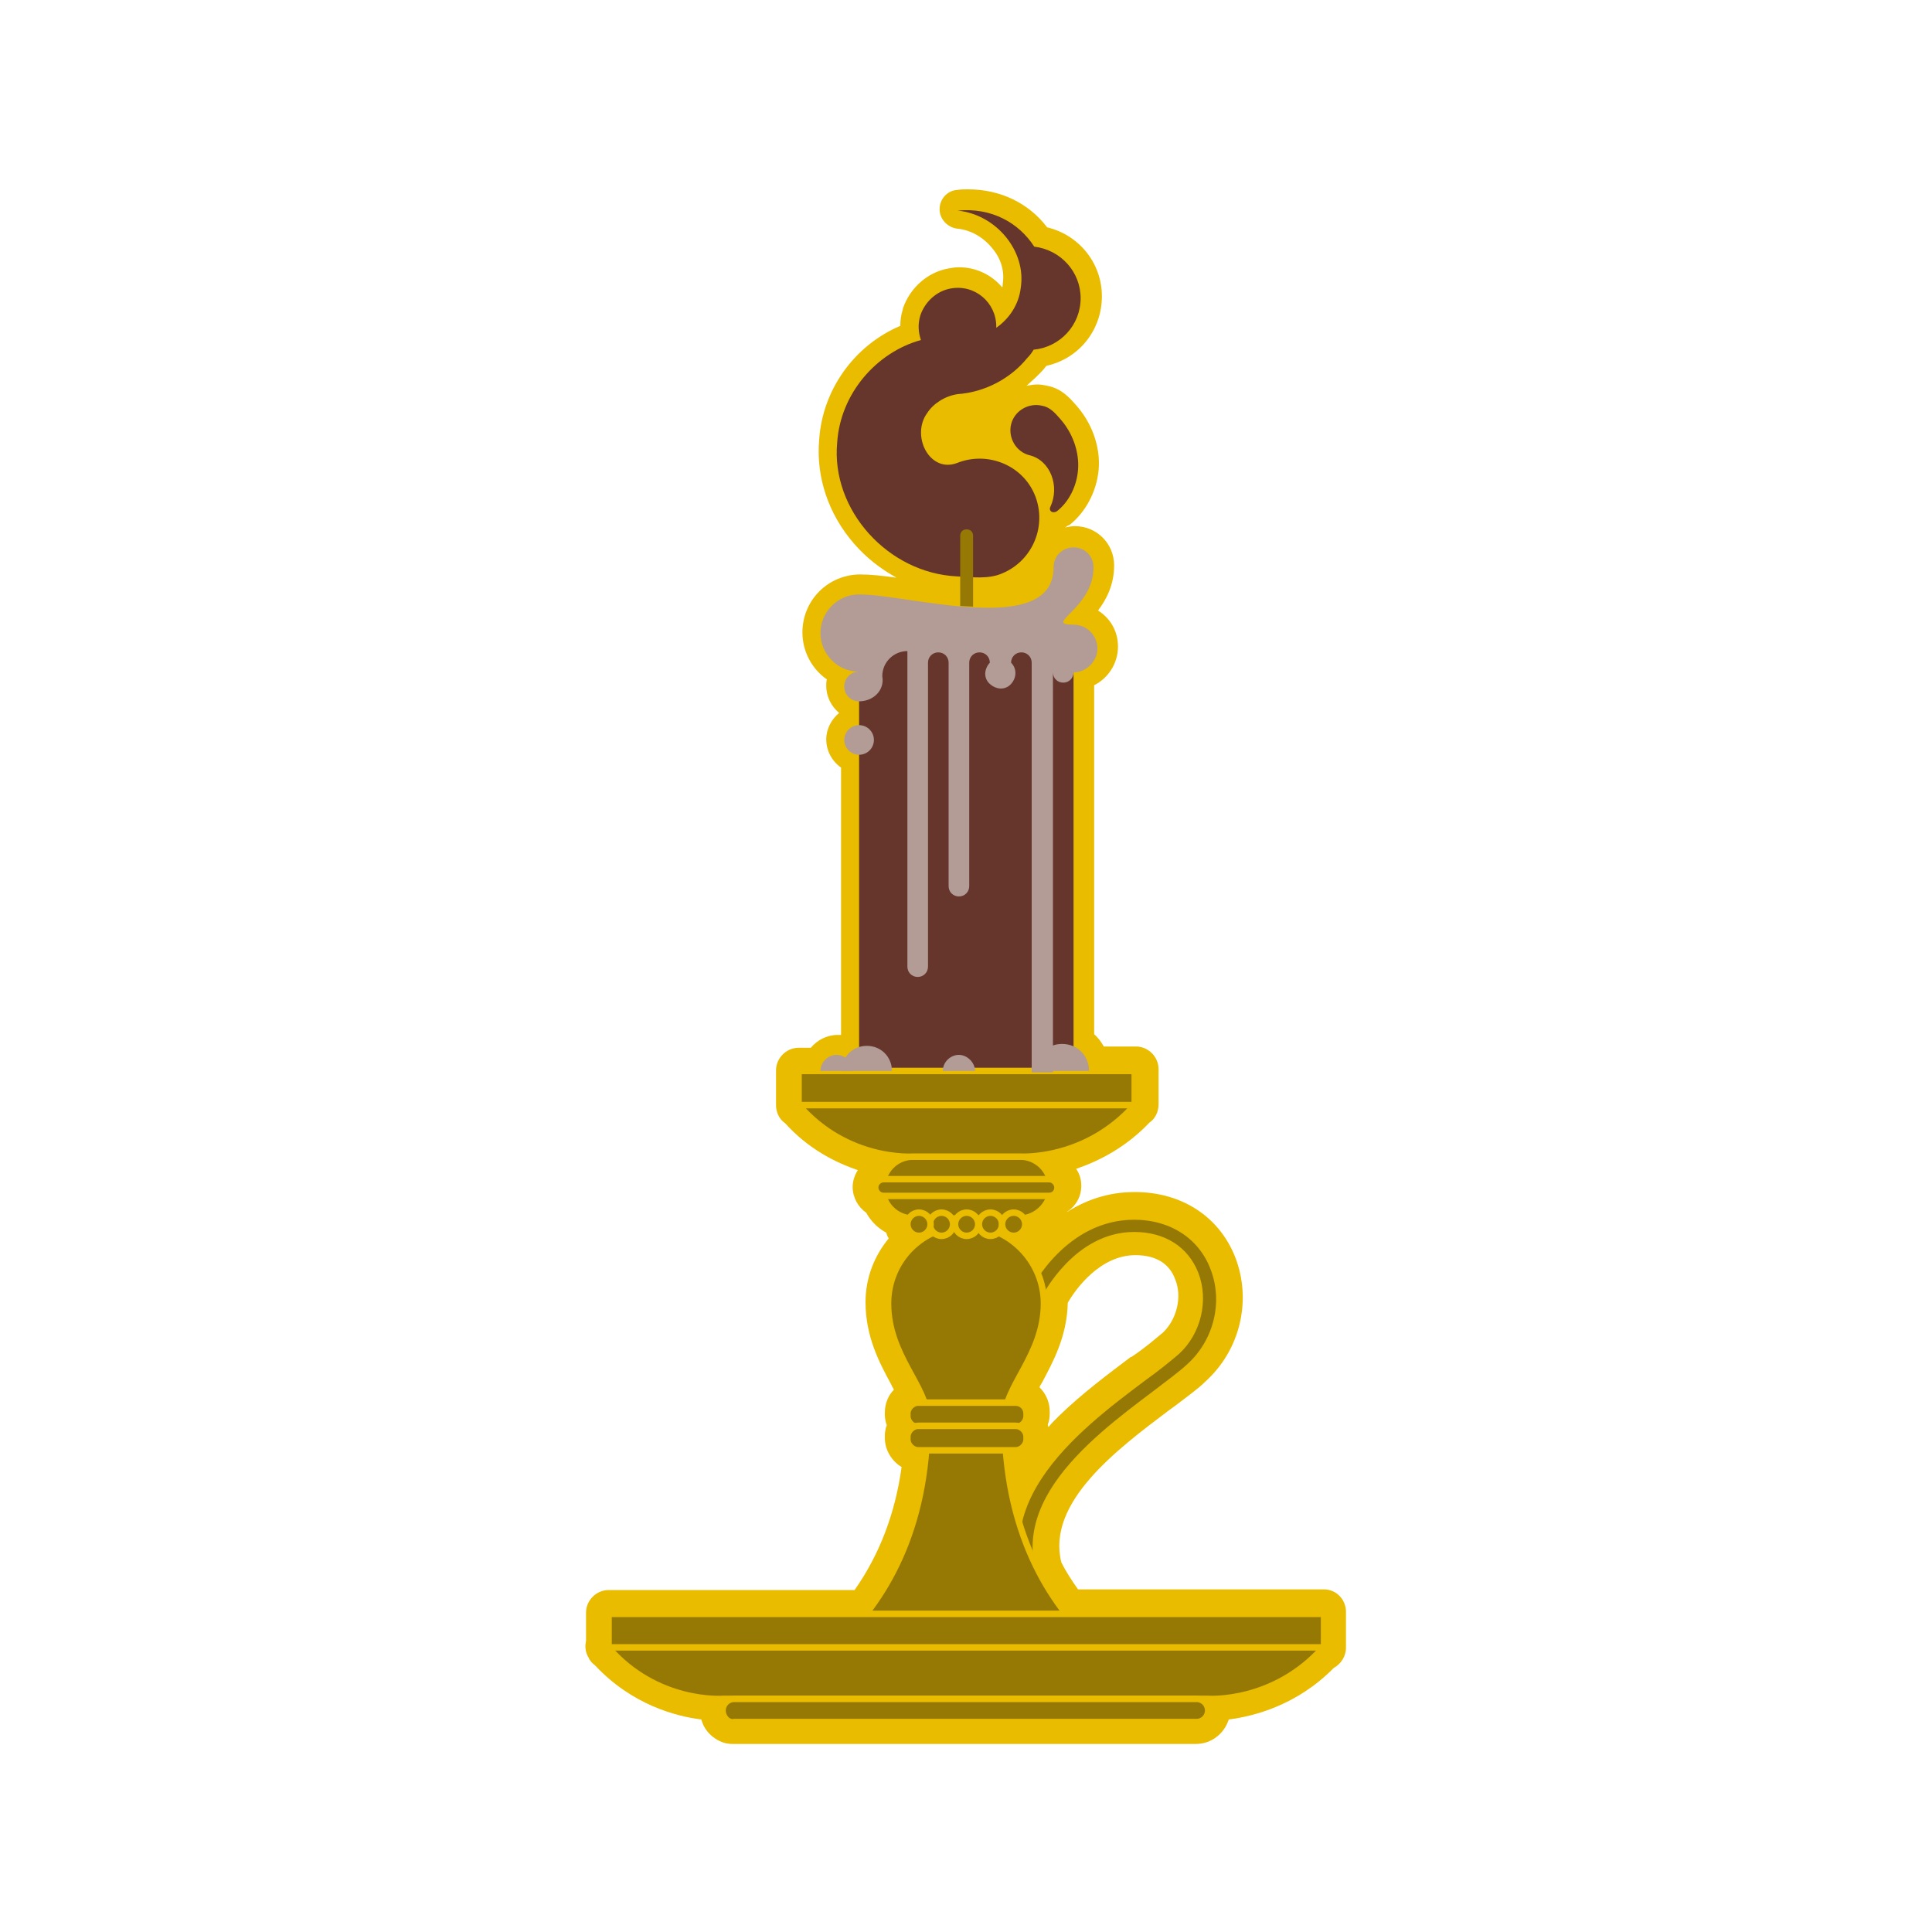
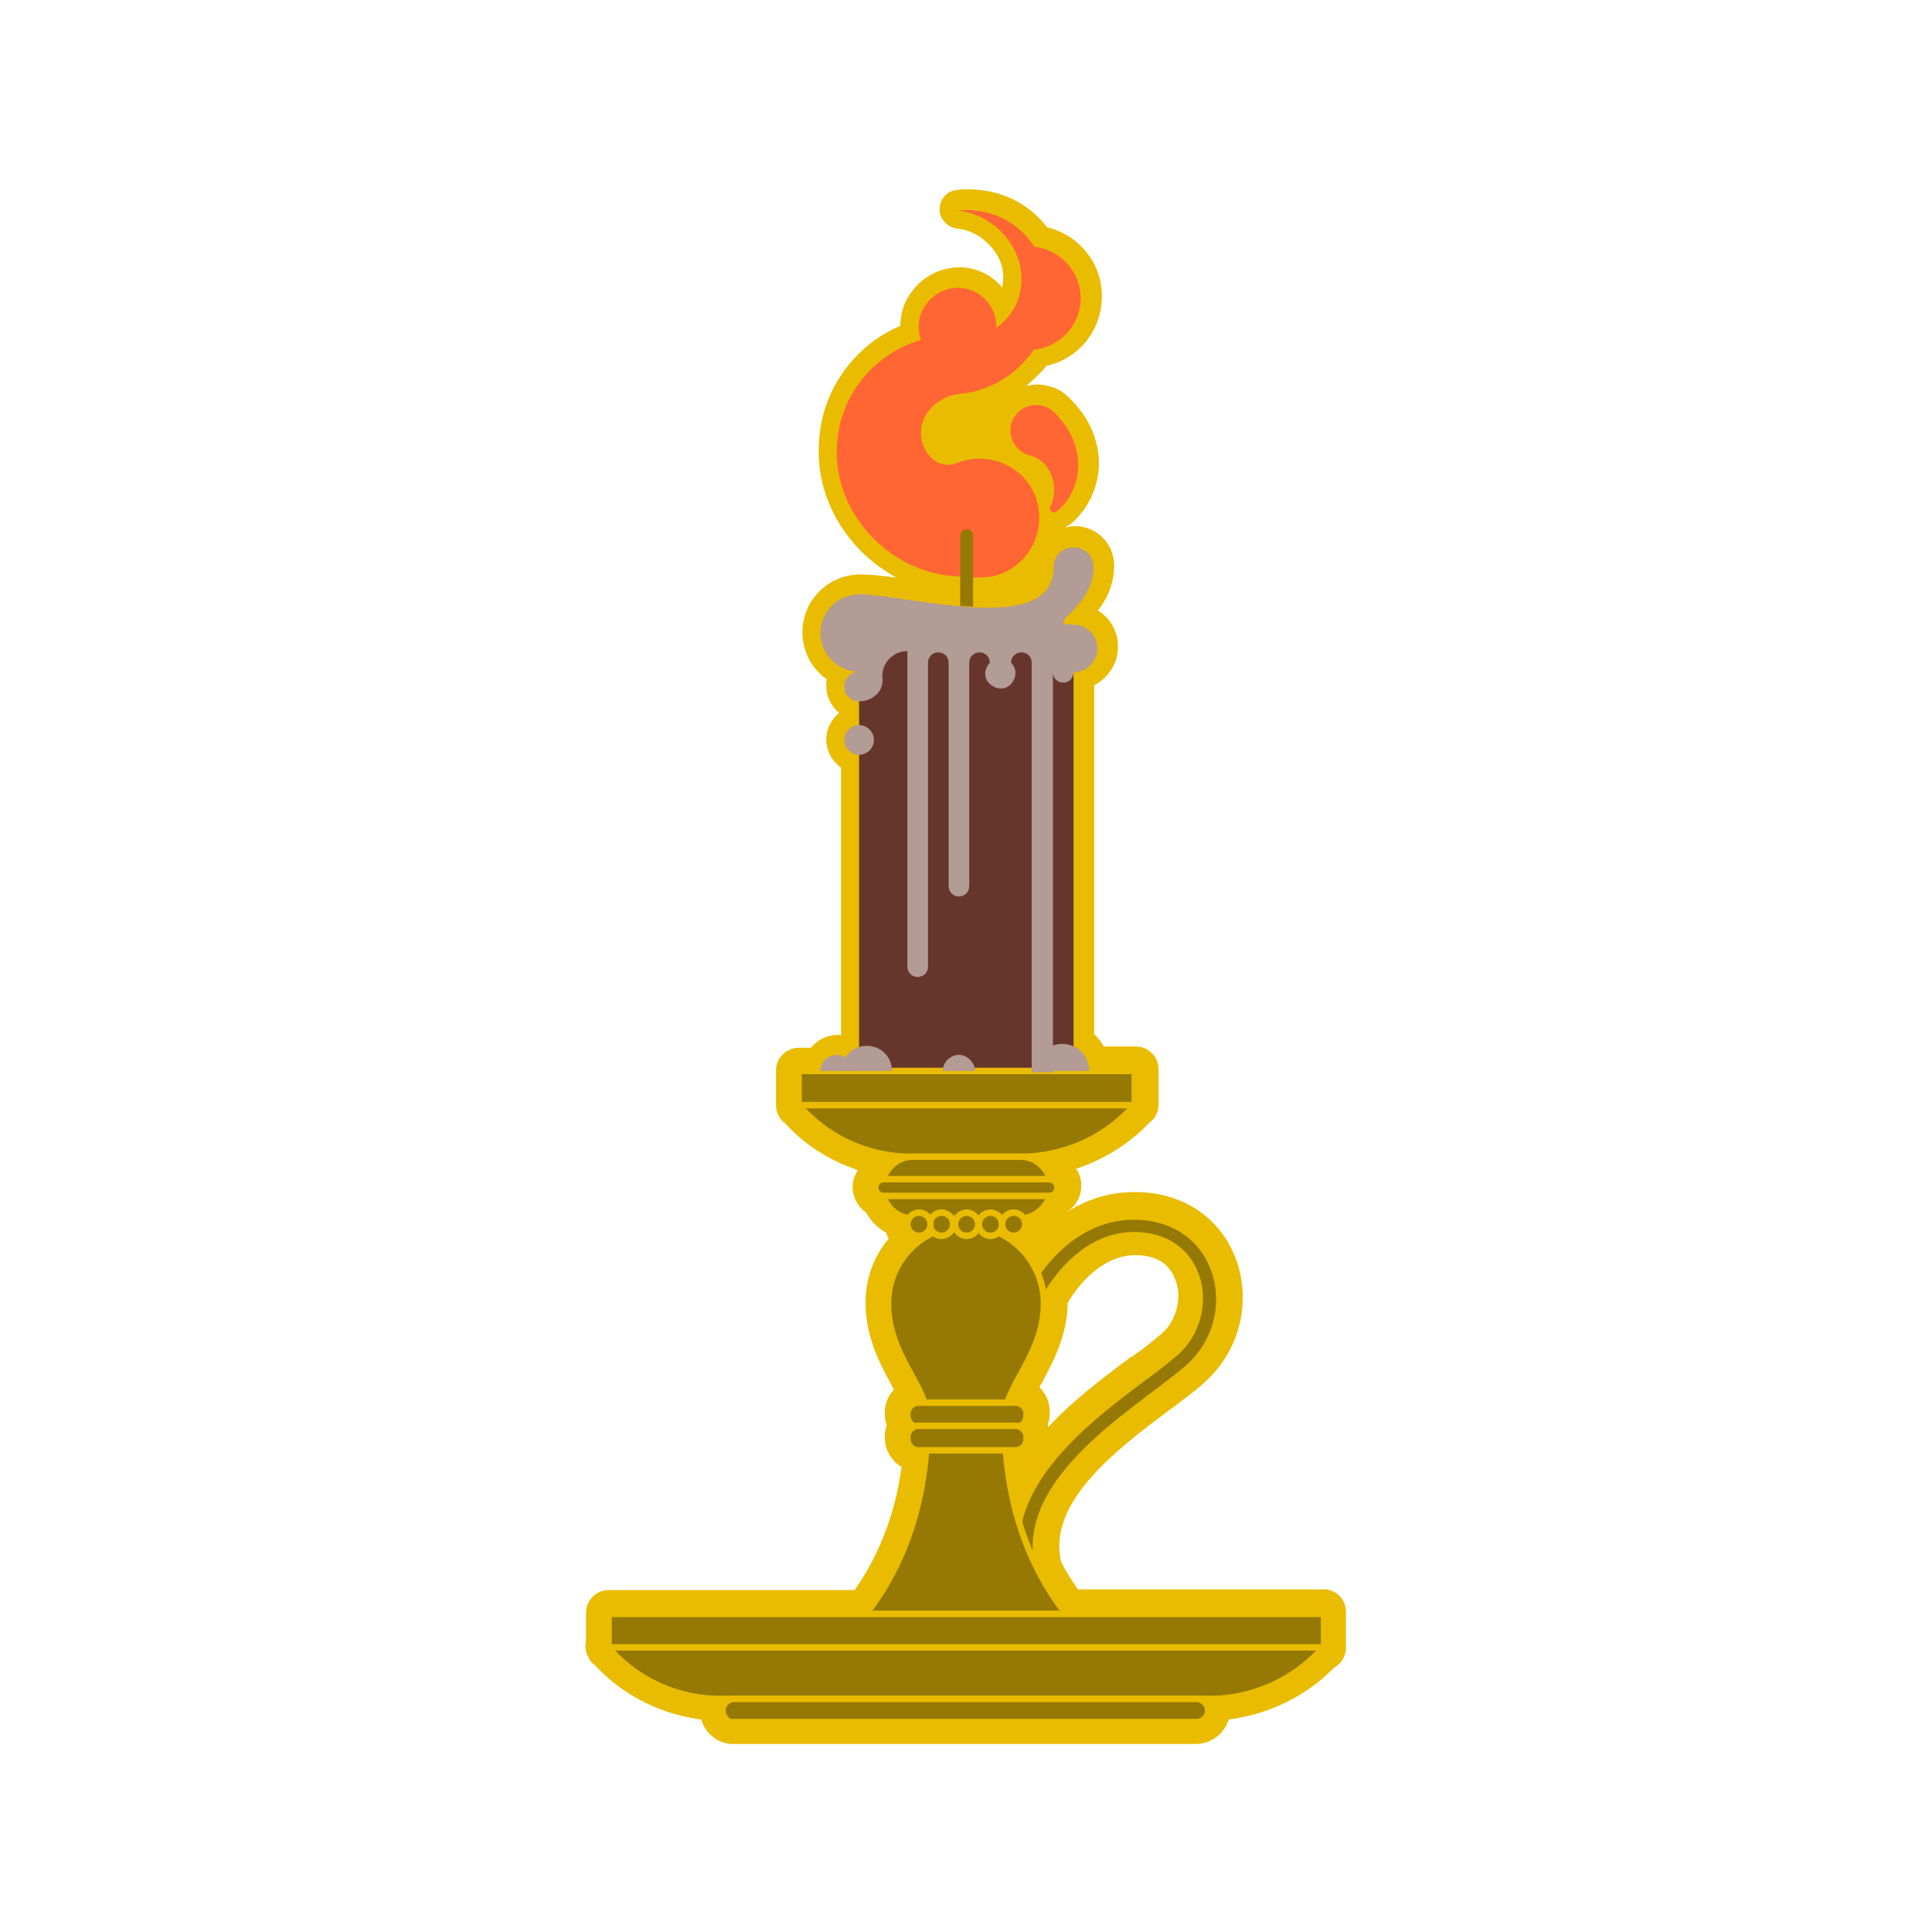
<svg xmlns="http://www.w3.org/2000/svg" version="1.1" id="레이어_1" x="0px" y="0px" viewBox="0 0 300 300" style="enable-background:new 0 0 300 300;" xml:space="preserve">
  <style type="text/css">
	.st0{fill:#E9BC00;}
	.st1{fill:#967905;stroke:#E9BC00;stroke-linecap:round;stroke-linejoin:round;stroke-miterlimit:10;}
	.st2{fill:#66362C;}
	.st3{fill:#B39B96;}
- 	.st4{fill:#967905;}
+ 	.st4{fill:#FF6633;}
+ 	.st5{fill:#967905;}
</style>
-   <path class="st0" d="M205.6,246.8h-38.2c-1-1.4-1.9-2.8-2.6-4.2c-2.3-9.3,8.6-17.5,16.7-23.6l1.1-0.8c1.8-1.4,3.4-2.5,4.6-3.7  c5.4-4.9,7.2-12.6,4.6-19.3c-2.5-6.3-8.3-10.1-15.6-10.1c-4.2,0-7.7,1.3-10.5,3.1c0,0,0-0.1,0.1-0.1c1.3-0.9,2.1-2.3,2.1-4  c0-1-0.3-1.9-0.8-2.6c3.5-1.2,7.7-3.3,11.4-7.2c0.9-0.6,1.4-1.7,1.4-2.8V166c0-1.9-1.6-3.5-3.5-3.5h-5c-0.4-0.7-0.9-1.4-1.5-1.9  v-54.2c2.2-1.1,3.7-3.4,3.7-6c0-2.4-1.2-4.4-3.1-5.6c1.3-1.7,2.5-4,2.5-7c0-3.4-2.7-6.1-6.1-6.1c-0.5,0-1,0.1-1.5,0.2  c0.1-0.1,0.2-0.1,0.3-0.2c0.1-0.1,0.2-0.1,0.4-0.2c2.5-2,4.2-5.2,4.5-8.6c0.3-3.6-1.1-7.4-3.7-10.2c-0.8-0.9-2.1-2.4-4.3-2.8  c-0.5-0.1-1-0.2-1.5-0.2c-0.6,0-1.2,0.1-1.7,0.2c0.9-0.8,1.8-1.6,2.6-2.5c0.2-0.2,0.3-0.4,0.5-0.6c5-1.1,8.6-5.5,8.6-10.8  c0-5.1-3.5-9.5-8.5-10.7c-2.9-3.8-7.3-5.9-12.3-5.9h0c-0.5,0-1.1,0-1.7,0.1c-1.5,0.1-2.7,1.4-2.7,3c0,1.5,1.2,2.8,2.7,3  c2.2,0.2,4.2,1.4,5.6,3.2c1.3,1.6,1.8,3.5,1.5,5.4c0,0,0,0.1,0,0.1c0,0.1,0,0.3-0.1,0.4c-1.6-1.9-4-3.1-6.7-3.1  c-0.6,0-1.1,0.1-1.7,0.2c-3.2,0.6-5.9,3-7,6.2c0,0,0,0.1,0,0.1c-0.3,0.9-0.4,1.8-0.4,2.6c-7.1,3-12.1,9.9-12.6,17.7  c-0.5,5.7,1.4,11.5,5.4,16.1c1.9,2.2,4.1,3.9,6.6,5.3c-2.2-0.3-4-0.5-5.6-0.5c-5,0-9,4-9,9c0,3,1.5,5.7,3.8,7.3  c-0.1,0.3-0.1,0.6-0.1,1c0,1.7,0.8,3.2,2,4.2c-1.2,1-2,2.5-2,4.1c0,1.8,0.9,3.4,2.3,4.4v41.5c0,0,0,0,0,0c-0.2,0-0.3,0-0.5,0  c-1.7,0-3.2,0.8-4.2,2H124c-1.9,0-3.5,1.6-3.5,3.5v5.4c0,1.1,0.5,2.2,1.4,2.8c3.6,4,7.8,6.1,11.3,7.3c-0.5,0.8-0.8,1.7-0.8,2.6  c0,1.6,0.8,3.1,2.1,4c0.7,1.3,1.8,2.4,3.1,3.1c0.1,0.3,0.2,0.6,0.4,0.9c-2.3,2.8-3.6,6.2-3.6,9.9c0,5.4,2.2,9.5,4,12.8  c0.1,0.3,0.3,0.5,0.4,0.8c-0.9,0.9-1.4,2.2-1.4,3.5v0.4c0,0.5,0.1,1.1,0.3,1.6c-0.2,0.5-0.3,1.1-0.3,1.6v0.4c0,1.9,1.1,3.6,2.6,4.5  c-1,7.3-3.5,13.7-7.3,19.1H94.5c-1.9,0-3.5,1.6-3.5,3.5v4.4c-0.2,0.9-0.1,1.8,0.4,2.6c0.2,0.5,0.6,0.9,1,1.2  c5.7,6.1,12.5,7.9,16.5,8.4c0.3,1.1,0.9,2,1.8,2.7c0.9,0.7,1.9,1.1,3,1.1c0.2,0,0.3,0,0.5,0h71.5c2.4,0,4.4-1.6,5.1-3.8  c3.9-0.5,10.6-2.2,16.3-8c1.1-0.6,1.9-1.8,1.9-3.1v-5.4C209.1,248.4,207.5,246.8,205.6,246.8z M162.8,221.6c0-0.1-0.1-0.3-0.1-0.4  c0.2-0.5,0.3-1.1,0.3-1.6v-0.4c0-1.5-0.6-2.8-1.6-3.8c0.1-0.2,0.2-0.4,0.4-0.7c1.7-3.2,3.9-7.2,4-12.4c1.2-2.1,5-7.4,10.5-7.4  c3.2,0,5.3,1.3,6.2,3.8c1.1,2.7,0.2,6.2-1.9,8.2c-1.2,1-2.8,2.4-4.9,3.8c0,0,0,0-0.1,0c-3.3,2.5-7.5,5.6-11.2,9.2  C163.7,220.6,163.2,221.1,162.8,221.6z" />
+   <path class="st0" d="M205.6,246.8h-38.2c-1-1.4-1.9-2.8-2.6-4.2c-2.3-9.3,8.6-17.5,16.7-23.6l1.1-0.8c1.8-1.4,3.4-2.5,4.6-3.7  c5.4-4.9,7.2-12.6,4.6-19.3c-2.5-6.3-8.3-10.1-15.6-10.1c-4.2,0-7.7,1.3-10.5,3.1c0,0,0-0.1,0.1-0.1c1.3-0.9,2.1-2.3,2.1-4  c0-1-0.3-1.9-0.8-2.6c3.5-1.2,7.7-3.3,11.4-7.2c0.9-0.6,1.4-1.7,1.4-2.8V166c0-1.9-1.6-3.5-3.5-3.5h-5c-0.4-0.7-0.9-1.4-1.5-1.9  v-54.2c2.2-1.1,3.7-3.4,3.7-6c0-2.4-1.2-4.4-3.1-5.6c1.3-1.7,2.5-4,2.5-7c0-3.4-2.7-6.1-6.1-6.1c-0.5,0-1,0.1-1.5,0.2  c0.1-0.1,0.2-0.1,0.3-0.2s0.2-0.1,0.4-0.2c2.5-2,4.2-5.2,4.5-8.6c0.3-3.6-1.1-7.4-3.7-10.2c-0.8-0.9-2.1-2.4-4.3-2.8  c-0.5-0.1-1-0.2-1.5-0.2c-0.6,0-1.2,0.1-1.7,0.2c0.9-0.8,1.8-1.6,2.6-2.5c0.2-0.2,0.3-0.4,0.5-0.6c5-1.1,8.6-5.5,8.6-10.8  c0-5.1-3.5-9.5-8.5-10.7c-2.9-3.8-7.3-5.9-12.3-5.9l0,0c-0.5,0-1.1,0-1.7,0.1c-1.5,0.1-2.7,1.4-2.7,3c0,1.5,1.2,2.8,2.7,3  c2.2,0.2,4.2,1.4,5.6,3.2c1.3,1.6,1.8,3.5,1.5,5.4v0.1c0,0.1,0,0.3-0.1,0.4c-1.6-1.9-4-3.1-6.7-3.1c-0.6,0-1.1,0.1-1.7,0.2  c-3.2,0.6-5.9,3-7,6.2V48c-0.3,0.9-0.4,1.8-0.4,2.6c-7.1,3-12.1,9.9-12.6,17.7c-0.5,5.7,1.4,11.5,5.4,16.1c1.9,2.2,4.1,3.9,6.6,5.3  c-2.2-0.3-4-0.5-5.6-0.5c-5,0-9,4-9,9c0,3,1.5,5.7,3.8,7.3c-0.1,0.3-0.1,0.6-0.1,1c0,1.7,0.8,3.2,2,4.2c-1.2,1-2,2.5-2,4.1  c0,1.8,0.9,3.4,2.3,4.4v41.5l0,0c-0.2,0-0.3,0-0.5,0c-1.7,0-3.2,0.8-4.2,2H124c-1.9,0-3.5,1.6-3.5,3.5v5.4c0,1.1,0.5,2.2,1.4,2.8  c3.6,4,7.8,6.1,11.3,7.3c-0.5,0.8-0.8,1.7-0.8,2.6c0,1.6,0.8,3.1,2.1,4c0.7,1.3,1.8,2.4,3.1,3.1c0.1,0.3,0.2,0.6,0.4,0.9  c-2.3,2.8-3.6,6.2-3.6,9.9c0,5.4,2.2,9.5,4,12.8c0.1,0.3,0.3,0.5,0.4,0.8c-0.9,0.9-1.4,2.2-1.4,3.5v0.4c0,0.5,0.1,1.1,0.3,1.6  c-0.2,0.5-0.3,1.1-0.3,1.6v0.4c0,1.9,1.1,3.6,2.6,4.5c-1,7.3-3.5,13.7-7.3,19.1H94.5c-1.9,0-3.5,1.6-3.5,3.5v4.4  c-0.2,0.9-0.1,1.8,0.4,2.6c0.2,0.5,0.6,0.9,1,1.2c5.7,6.1,12.5,7.9,16.5,8.4c0.3,1.1,0.9,2,1.8,2.7s1.9,1.1,3,1.1c0.2,0,0.3,0,0.5,0  h71.5c2.4,0,4.4-1.6,5.1-3.8c3.9-0.5,10.6-2.2,16.3-8c1.1-0.6,1.9-1.8,1.9-3.1v-5.4C209.1,248.4,207.5,246.8,205.6,246.8z   M162.8,221.6c0-0.1-0.1-0.3-0.1-0.4c0.2-0.5,0.3-1.1,0.3-1.6v-0.4c0-1.5-0.6-2.8-1.6-3.8c0.1-0.2,0.2-0.4,0.4-0.7  c1.7-3.2,3.9-7.2,4-12.4c1.2-2.1,5-7.4,10.5-7.4c3.2,0,5.3,1.3,6.2,3.8c1.1,2.7,0.2,6.2-1.9,8.2c-1.2,1-2.8,2.4-4.9,3.8  c0,0,0,0-0.1,0c-3.3,2.5-7.5,5.6-11.2,9.2C163.7,220.6,163.2,221.1,162.8,221.6z" />
  <g>
    <path class="st1" d="M163.1,252.1c-0.5,0-0.9-0.2-1.2-0.6c-12.1-16.8,5.3-29.8,15.7-37.6c2.1-1.5,3.8-2.9,5.1-4   c3.3-3,4.5-8,2.9-12.1c-1.5-3.8-4.9-6-9.5-6c-8.9,0-13.7,9.5-13.8,9.6c-0.4,0.7-1.3,1-2,0.7c-0.7-0.4-1-1.3-0.7-2   c0.2-0.5,5.7-11.2,16.5-11.2c5.8,0,10.4,3,12.3,7.9c2.1,5.3,0.6,11.5-3.7,15.4c-1.3,1.2-3.2,2.6-5.3,4.2   c-10.1,7.6-25.5,19.1-15.1,33.5c0.5,0.7,0.3,1.6-0.3,2.1C163.7,252,163.4,252.1,163.1,252.1z" />
  </g>
  <rect x="133.4" y="98.3" class="st2" width="33.3" height="68" />
  <g>
    <rect x="124" y="166.3" class="st1" width="52.2" height="5.4" />
    <path class="st1" d="M158.4,189.2h-16.6c-2.6,0-4.8-2.1-4.8-4.8l0,0c0-2.6,2.1-4.8,4.8-4.8h16.6c2.6,0,4.8,2.1,4.8,4.8l0,0   C163.2,187,160.9,189.2,158.4,189.2z" />
    <path class="st1" d="M162.9,185.7h-25.7c-0.8,0-1.3-0.7-1.3-1.3l0,0c0-0.8,0.7-1.3,1.3-1.3h25.7c0.8,0,1.3,0.7,1.3,1.3l0,0   C164.2,185.1,163.7,185.7,162.9,185.7z" />
    <path class="st1" d="M141.8,179.6c0,0-10.2,0.8-17.8-8h52.2c-7.7,8.7-17.8,8-17.8,8H141.8z" />
    <path class="st1" d="M112.4,264.8c4.4,0,31.6-9.7,31.6-44.5c0-5-6.1-9.8-6.1-17.9c0-6.8,5.5-12.1,12.1-12.1   c6.7,0,12.1,5.5,12.1,12.1c0,8-6.1,12.8-6.1,17.9c0,34.9,27.3,44.5,31.6,44.5H112.4z" />
    <circle class="st1" cx="150.1" cy="190.1" r="1.8" />
    <circle class="st1" cx="153.8" cy="190.1" r="1.8" />
    <circle class="st1" cx="157.4" cy="190.1" r="1.8" />
    <rect x="94.5" y="250.6" class="st1" width="111.1" height="5.4" />
    <path class="st1" d="M112.2,263.8c0,0-10.2,0.8-17.8-8h111.1c-7.7,8.7-17.8,8-17.8,8H112.2z" />
    <circle class="st1" cx="146.2" cy="190.1" r="1.8" />
    <circle class="st1" cx="142.7" cy="190.1" r="1.8" />
    <path class="st1" d="M159.4,219.5v0.4c0,0.9-0.8,1.7-1.7,1.7h-15.1c-0.9,0-1.7-0.8-1.7-1.7v-0.4c0-0.9,0.8-1.7,1.7-1.7h15.1   C158.6,217.8,159.4,218.5,159.4,219.5z" />
    <path class="st1" d="M159.4,223.1v0.4c0,0.9-0.8,1.7-1.7,1.7h-15.1c-0.9,0-1.7-0.8-1.7-1.7v-0.4c0-0.9,0.8-1.7,1.7-1.7h15.1   C158.6,221.4,159.4,222.2,159.4,223.1z" />
    <path class="st1" d="M112.2,265.6L112.2,265.6c0-1,0.8-1.8,1.8-1.8h71.8c1,0,1.8,0.8,1.8,1.8l0,0c0,1-0.8,1.8-1.8,1.8H114   C113.1,267.6,112.2,266.7,112.2,265.6z" />
  </g>
  <g>
    <circle class="st3" cx="133.4" cy="114.9" r="2.3" />
    <path class="st3" d="M133.4,108.9c-1.3,0-2.3-1-2.3-2.3s1-2.3,2.3-2.3c-3.3,0-6-2.7-6-6s2.7-6,6-6c7.7,0,30.2,6.8,30.2-4.2   c0-1.8,1.4-3.1,3.1-3.1c1.8,0,3.1,1.4,3.1,3.1c0,6.5-8,8.9-3.1,8.9c2.1,0,3.7,1.7,3.7,3.7s-1.7,3.7-3.7,3.7l0,0   c0,0.9-0.7,1.6-1.6,1.6c-0.9,0-1.6-0.7-1.6-1.6v62.1h-3.3v-63.6c0-0.9-0.7-1.6-1.6-1.6s-1.6,0.7-1.6,1.6c0.9,0.9,0.9,2.3,0,3.3   s-2.3,0.9-3.3,0s-0.9-2.3,0-3.3c0-0.9-0.7-1.6-1.6-1.6s-1.6,0.7-1.6,1.6l0,0v34.7c0,0.9-0.7,1.6-1.6,1.6s-1.6-0.7-1.6-1.6v-34.7   l0,0c0-0.9-0.7-1.6-1.6-1.6s-1.6,0.7-1.6,1.6v-0.4v47.6c0,0.9-0.7,1.6-1.6,1.6s-1.6-0.7-1.6-1.6v-49c-2.1,0-3.9,1.7-3.9,3.9   C137.4,107.2,135.6,108.9,133.4,108.9z" />
    <path class="st3" d="M160.7,166.3c0-2.2,1.8-4.2,4.2-4.2s4.2,1.8,4.2,4.2H160.7z" />
    <path class="st3" d="M127.4,166.3c0-1.4,1.2-2.5,2.5-2.5c1.4,0,2.5,1.2,2.5,2.5H127.4z" />
    <path class="st3" d="M146.4,166.3c0-1.4,1.2-2.5,2.5-2.5s2.5,1.2,2.5,2.5H146.4z" />
    <path class="st3" d="M130.7,166.3c0-2.2,1.7-3.9,3.9-3.9s3.9,1.7,3.9,3.9H130.7z" />
  </g>
  <g>
-     <path class="st2" d="M163.1,78.7c1.5-3.2,0-7.2-3.2-8c-2.1-0.5-3.4-2.7-2.9-4.8c0.5-2.1,2.7-3.4,4.8-2.9c1.2,0.2,2,1.1,2.7,1.9   c2.1,2.3,3.1,5.3,2.9,8c-0.2,2.7-1.5,5.1-3.3,6.5C163.4,79.8,162.8,79.3,163.1,78.7L163.1,78.7z" />
+     <g>
+       <path class="st4" d="M163.1,78.7c1.5-3.2,0-7.2-3.2-8c-2.1-0.5-3.4-2.7-2.9-4.8c0.5-2.1,2.7-3.4,4.8-2.9c1.2,0.2,2,1.1,2.7,1.9    c2.1,2.3,3.1,5.3,2.9,8c-0.2,2.7-1.5,5.1-3.3,6.5C163.4,79.8,162.8,79.3,163.1,78.7L163.1,78.7z" />
+     </g>
+     <path class="st4" d="M148.7,61.2c4.3-0.3,8.3-2.5,10.8-5.6c0.4-0.4,0.7-0.8,1-1.3c4.1-0.4,7.3-3.8,7.3-8c0-4.1-3.1-7.5-7.2-8   c-2.4-3.7-6.6-6.1-11.9-5.6c6,0.6,10.7,6.3,9.8,12c-0.3,2.6-1.8,4.8-3.8,6.2c0-0.1,0-0.2,0-0.2c0-3.7-3.3-6.6-7.1-5.9   c-2.2,0.4-4,2.1-4.7,4.2c-0.4,1.4-0.3,2.6,0.1,3.8c-6.9,1.9-12.5,8.3-13,15.9c-1,10.5,7.9,20.3,18.6,20.8c2.2,0.1,4.9,0.5,7.1-0.5   c4.7-2,6.9-7.4,5-12.1s-7.4-6.9-12.1-5c-4.3,1.6-7.2-4.3-4.6-7.8C144.9,62.7,146.7,61.5,148.7,61.2z" />
  </g>
-   <path class="st2" d="M148.7,61.2c4.3-0.3,8.3-2.5,10.8-5.6c0.4-0.4,0.7-0.8,1-1.3c4.1-0.4,7.3-3.8,7.3-8c0-4.1-3.1-7.5-7.2-8  c-2.4-3.7-6.6-6.1-11.9-5.6c6,0.6,10.7,6.3,9.8,12c-0.3,2.6-1.8,4.8-3.8,6.2c0-0.1,0-0.2,0-0.2c0-3.7-3.3-6.6-7.1-5.9  c-2.2,0.4-4,2.1-4.7,4.2c-0.4,1.4-0.3,2.6,0.1,3.8c-6.9,1.9-12.5,8.3-13,15.9c-1,10.5,7.9,20.3,18.6,20.8c2.2,0.1,4.9,0.5,7.1-0.5  c4.7-2,6.9-7.4,5-12.1s-7.4-6.9-12.1-5c-4.3,1.6-7.2-4.3-4.6-7.8C144.9,62.7,146.7,61.5,148.7,61.2z" />
-   <path class="st4" d="M149.1,94.1V83.2c0-0.6,0.4-1,1-1l0,0c0.6,0,1,0.4,1,1v11L149.1,94.1z" />
+   <path class="st5" d="M149.1,94.1V83.2c0-0.6,0.4-1,1-1l0,0c0.6,0,1,0.4,1,1v11L149.1,94.1z" />
</svg>
